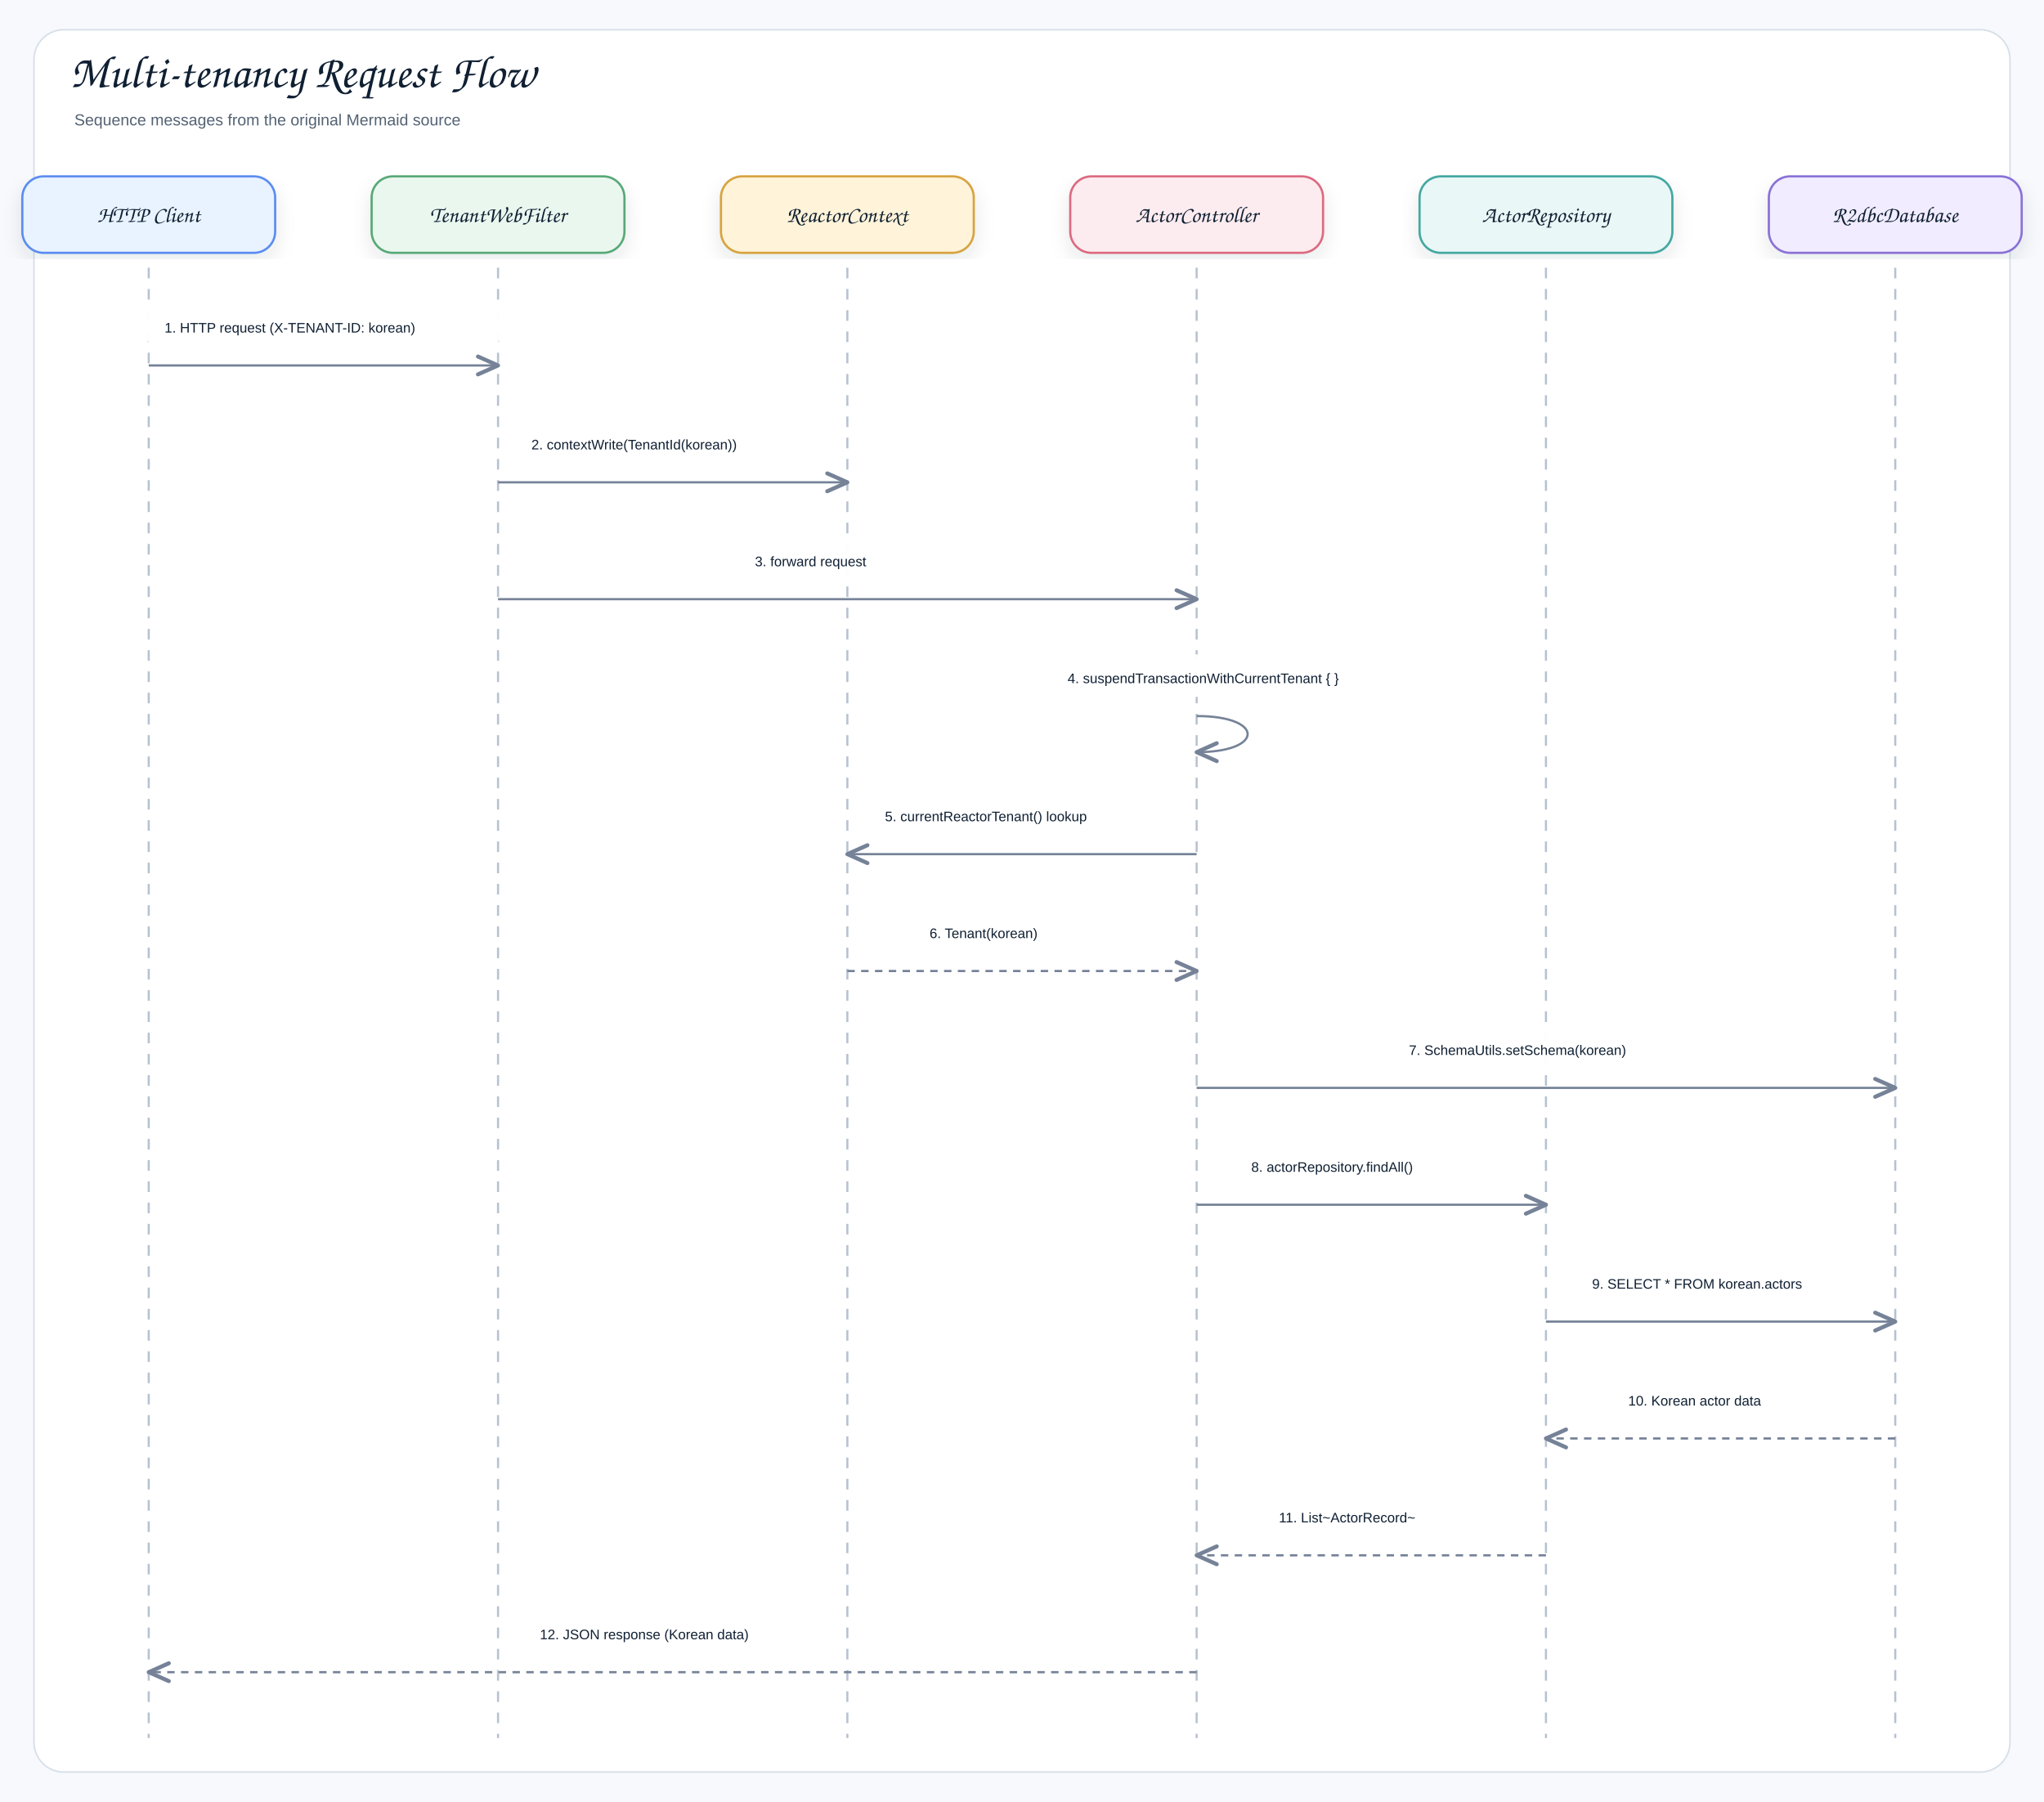
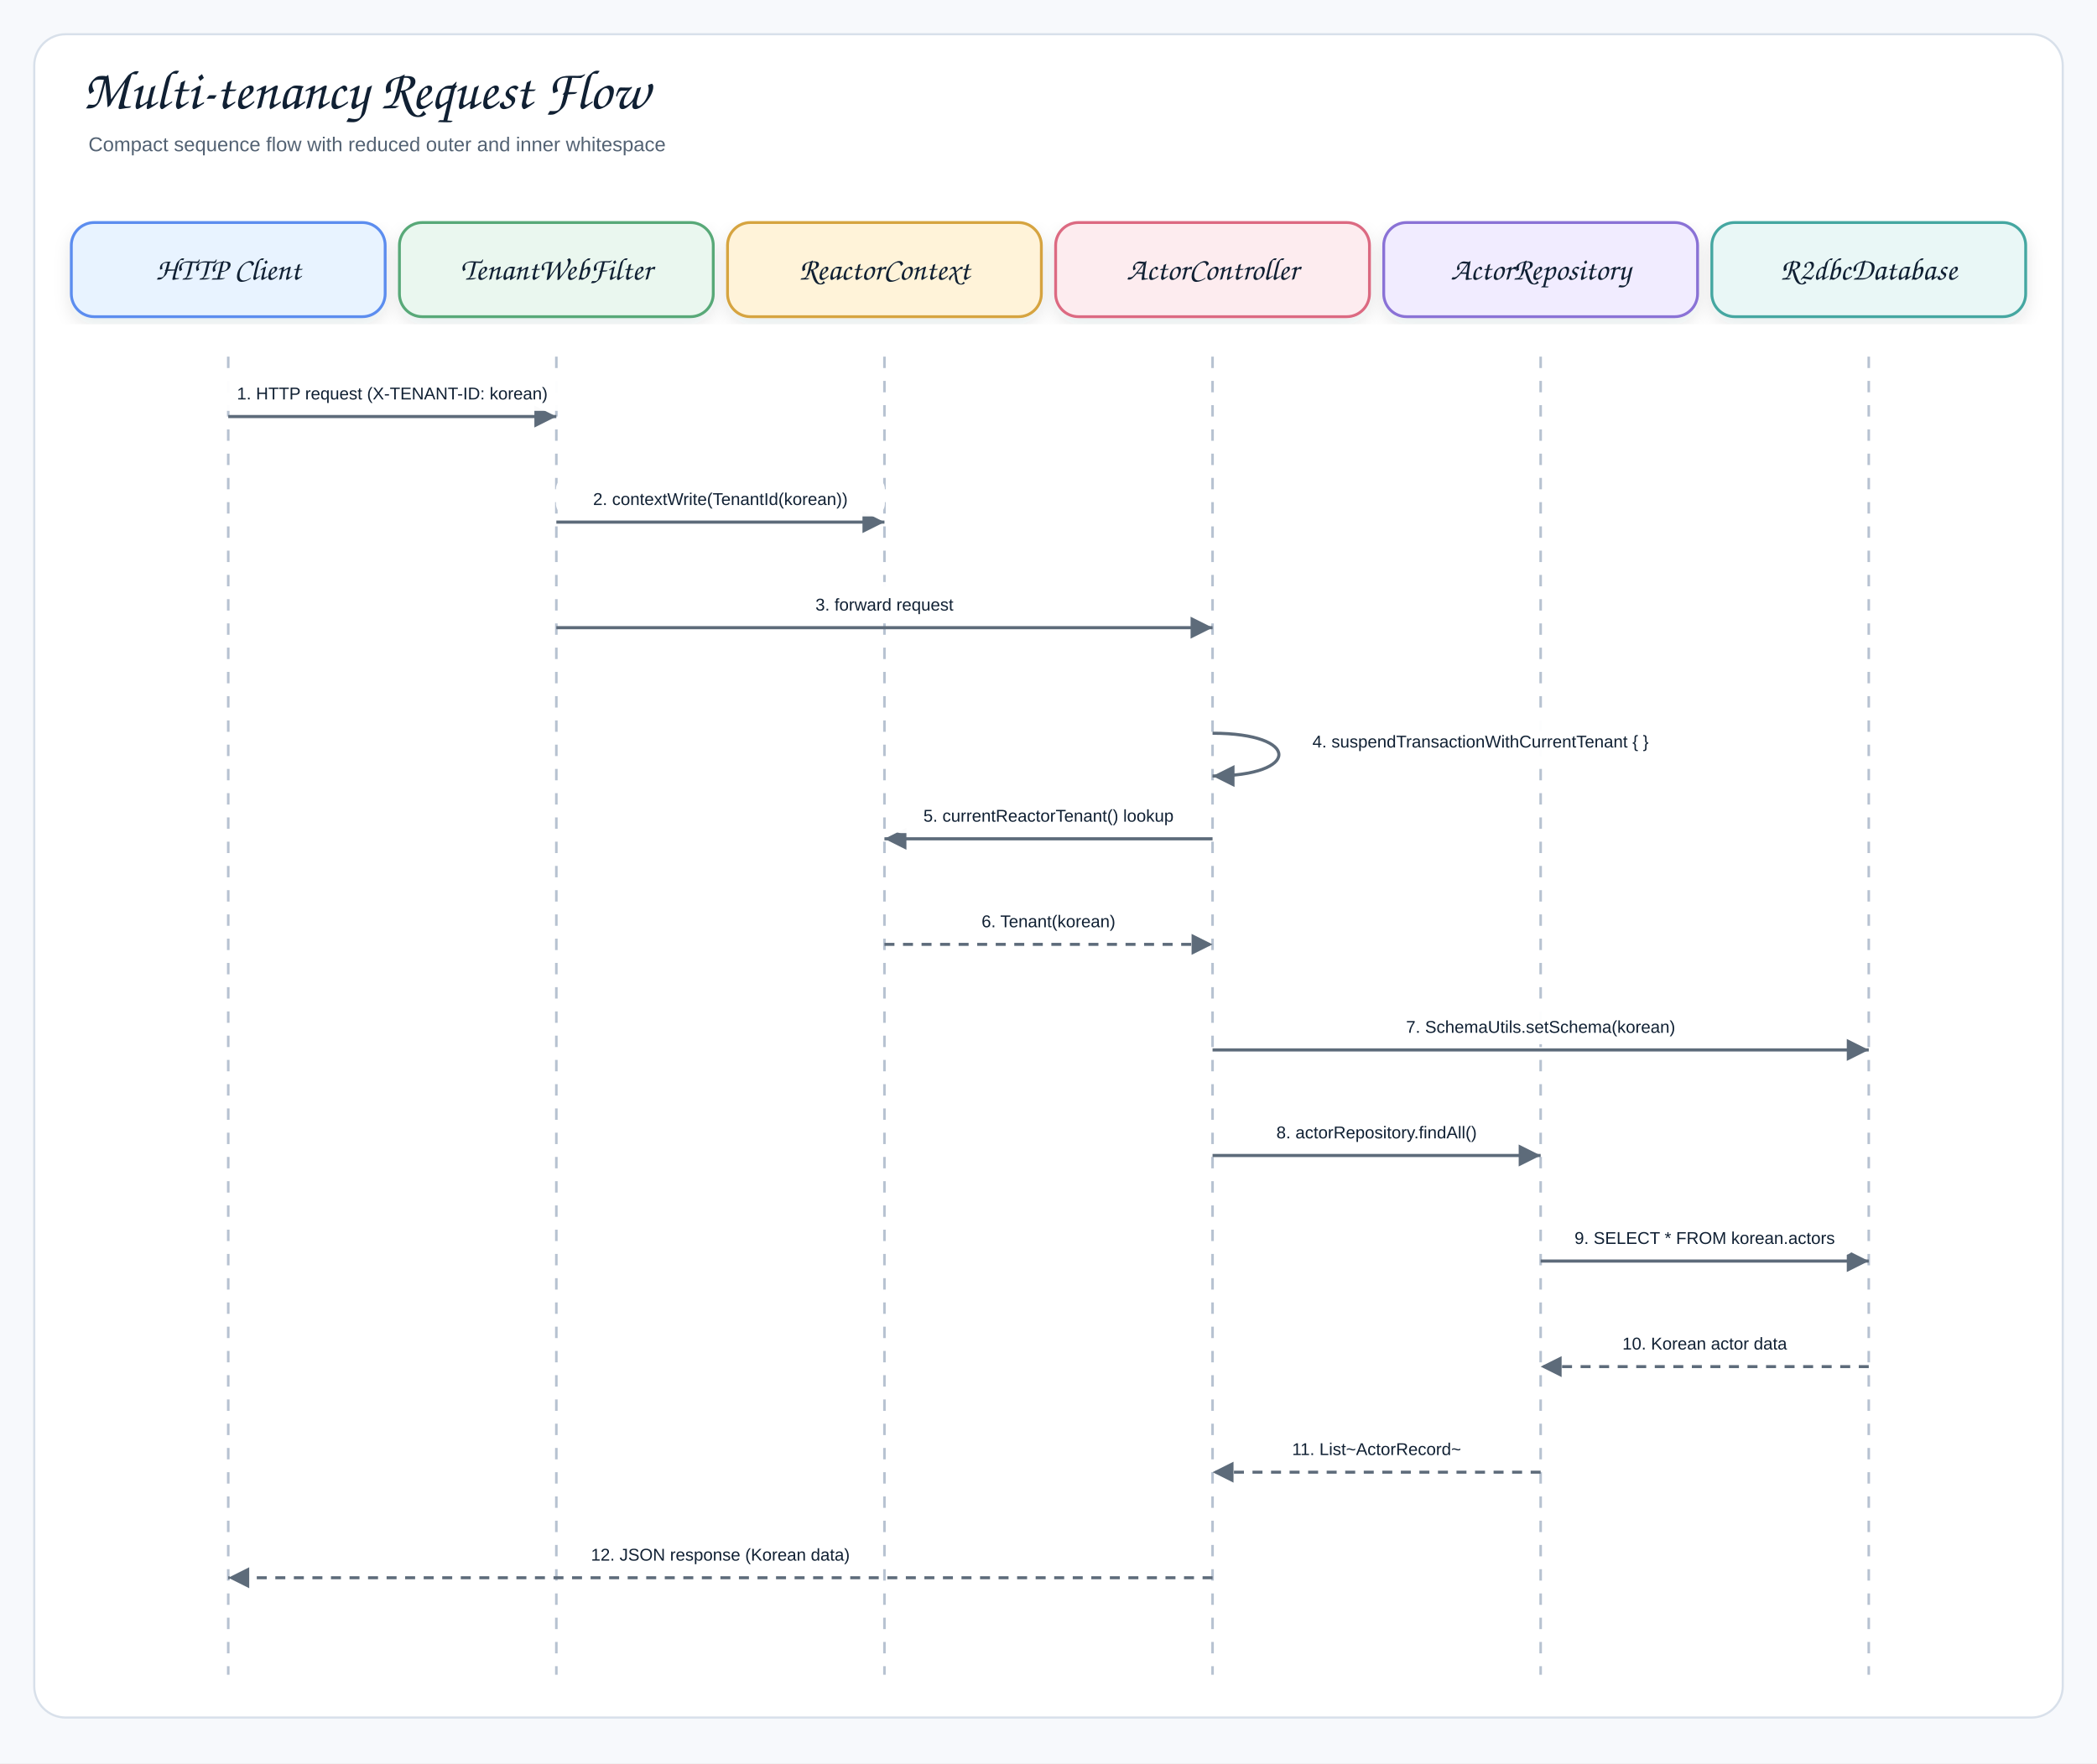
- <svg xmlns="http://www.w3.org/2000/svg" width="1924" height="1696" viewBox="0 0 1924 1696" role="img" aria-label="Multi-tenancy Request Flow">
+ <svg xmlns="http://www.w3.org/2000/svg" width="1470" height="1236" viewBox="0 0 1470 1236" role="img" aria-label="Multi-tenancy Request Flow">
  <defs>
    <filter id="shadow" x="-8%" y="-8%" width="116%" height="116%">
-       <feDropShadow dx="0" dy="8" stdDeviation="9" flood-color="#1f2937" flood-opacity="0.10" />
+       <feDropShadow dx="0" dy="5" stdDeviation="6" flood-color="#203040" flood-opacity="0.10" />
    </filter>
-     <marker id="openArrow" markerWidth="12" markerHeight="10" refX="10" refY="5" orient="auto" markerUnits="strokeWidth">
-       <path d="M 1 1 L 10 5 L 1 9" fill="none" stroke="#758297" stroke-width="1.8" stroke-linecap="round" stroke-linejoin="round" />
+     <marker id="openArrow" markerWidth="9" markerHeight="9" refX="8" refY="4.5" orient="auto" markerUnits="strokeWidth">
+       <path d="M1,1 L8,4.5 L1,8 Z" fill="#5D6B7A" />
    </marker>
-     <marker id="inherit" markerWidth="14" markerHeight="12" refX="12" refY="6" orient="auto" markerUnits="strokeWidth">
-       <path d="M 0 1 L 12 6 L 0 11 Z" fill="#ffffff" stroke="#758297" stroke-width="1.8" />
-     </marker>
-     <style>
-     .canvas{fill:#f7f9fc}.frame{fill:#fff;stroke:#d8e0ea;stroke-width:1.5}
-     .title{font-family:"Architects Daughter","Comic Sans MS","Comic Sans",cursive;font-size:43px;font-weight:400;fill:#102033}
-     .subtitle{font-family:"Comic Sans MS","Comic Sans","Comic Neue",Arial,sans-serif;font-size:15px;font-weight:400;fill:#536273}
-     .label{font-family:"Architects Daughter","Comic Sans MS","Comic Sans",cursive;font-size:25px;font-weight:400;fill:#102033}
-     .smallLabel{font-family:"Architects Daughter","Comic Sans MS","Comic Sans",cursive;font-size:21px;font-weight:400;fill:#102033}
-     .mono{font-family:"Comic Sans MS","Comic Sans","Comic Neue",Arial,sans-serif;font-size:12px;font-weight:400;fill:#102033}
-     .small{font-family:"Comic Sans MS","Comic Sans","Comic Neue",Arial,sans-serif;font-size:12px;font-weight:400;fill:#536273}
-     .strong{font-family:"Comic Sans MS","Comic Sans","Comic Neue",Arial,sans-serif;font-size:13px;font-weight:400;fill:#102033}
-     .card{stroke-width:2.1;filter:url(#shadow)}.compartment{stroke-width:1.5;fill:none}
-     .line{stroke:#758297;stroke-width:2.1;fill:none;marker-end:url(#openArrow)}
-     .plainLine{stroke:#758297;stroke-width:2.1;fill:none}
-     .dashed{stroke:#758297;stroke-width:2.1;stroke-dasharray:7 6;fill:none;marker-end:url(#openArrow)}
-     .inheritLine{stroke:#758297;stroke-width:2.2;fill:none;marker-end:url(#inherit)}
-     .implLine{stroke:#758297;stroke-width:2.2;stroke-dasharray:8 7;fill:none;marker-end:url(#inherit)}
-   </style>
+     <style>.canvas{fill:#F7F9FC}.frame{fill:#fff;stroke:#D8E0EA;stroke-width:1.5}.title{font-family:"Architects Daughter","Comic Sans MS","Comic Sans",cursive;font-size:39px;font-weight:400;fill:#102033}.subtitle{font-family:"Comic Sans MS","Comic Sans","Comic Neue",Arial,sans-serif;font-size:14px;font-weight:400;fill:#536273}.smallLabel{font-family:"Architects Daughter","Comic Sans MS","Comic Sans",cursive;font-size:22px;font-weight:400;fill:#102033}.strong{font-family:"Comic Sans MS","Comic Sans","Comic Neue",Arial,sans-serif;font-size:12px;font-weight:400;fill:#102033}.card{stroke-width:2;filter:url(#shadow)}.line{stroke:#5D6B7A;stroke-width:2.2;fill:none;marker-end:url(#openArrow)}.dashed{stroke:#5D6B7A;stroke-width:2.1;stroke-dasharray:7 6;fill:none;marker-end:url(#openArrow)}.lifeline{stroke:#B7C2D1;stroke-width:1.8;stroke-dasharray:8 9}.note{fill:#fff;opacity:.97}</style>
  </defs>
-   <rect class="canvas" width="1924" height="1696" />
-   <rect class="frame" x="32" y="28" width="1860" height="1640" rx="28" />
-   <text class="title" x="66" y="82">Multi-tenancy Request Flow</text>
-   <text class="subtitle" x="70" y="118">Sequence messages from the original Mermaid source</text>
-   <rect class="card" x="21" y="166" width="238" height="72" rx="20" fill="#E8F3FF" stroke="#5B8DEF" />
-   <text class="smallLabel" x="140" y="209" text-anchor="middle">HTTP Client</text>
-   <line class="lifeline" x1="140" y1="252" x2="140" y2="1636" stroke="#b7c2d1" stroke-width="2" stroke-dasharray="10 10" />
-   <rect class="card" x="349.8" y="166" width="238" height="72" rx="20" fill="#EAF7EF" stroke="#58A978" />
-   <text class="smallLabel" x="468.8" y="209" text-anchor="middle">TenantWebFilter</text>
-   <line class="lifeline" x1="468.8" y1="252" x2="468.8" y2="1636" stroke="#b7c2d1" stroke-width="2" stroke-dasharray="10 10" />
-   <rect class="card" x="678.6" y="166" width="238" height="72" rx="20" fill="#FFF3D9" stroke="#D6A441" />
-   <text class="smallLabel" x="797.6" y="209" text-anchor="middle">ReactorContext</text>
-   <line class="lifeline" x1="797.6" y1="252" x2="797.6" y2="1636" stroke="#b7c2d1" stroke-width="2" stroke-dasharray="10 10" />
-   <rect class="card" x="1007.4" y="166" width="238" height="72" rx="20" fill="#FDECEF" stroke="#DC6B82" />
-   <text class="smallLabel" x="1126.4" y="209" text-anchor="middle">ActorController</text>
-   <line class="lifeline" x1="1126.4" y1="252" x2="1126.4" y2="1636" stroke="#b7c2d1" stroke-width="2" stroke-dasharray="10 10" />
-   <rect class="card" x="1336.2" y="166" width="238" height="72" rx="20" fill="#E9F7F6" stroke="#45A7A1" />
-   <text class="smallLabel" x="1455.2" y="209" text-anchor="middle">ActorRepository</text>
-   <line class="lifeline" x1="1455.2" y1="252" x2="1455.2" y2="1636" stroke="#b7c2d1" stroke-width="2" stroke-dasharray="10 10" />
-   <rect class="card" x="1665" y="166" width="238" height="72" rx="20" fill="#F1ECFF" stroke="#8A72D6" />
-   <text class="smallLabel" x="1784" y="209" text-anchor="middle">R2dbcDatabase</text>
-   <line class="lifeline" x1="1784" y1="252" x2="1784" y2="1636" stroke="#b7c2d1" stroke-width="2" stroke-dasharray="10 10" />
-   <rect x="136.9" y="286" width="335" height="40" rx="12" fill="#ffffff" opacity="0.97" />
-   <text class="strong" x="154.9" y="313" text-anchor="start">1. HTTP request (X-TENANT-ID: korean)</text>
-   <path class="line" d="M140 344 L468.8 344" />
-   <rect x="482.2" y="396" width="302" height="40" rx="12" fill="#ffffff" opacity="0.97" />
-   <text class="strong" x="500.2" y="423" text-anchor="start">2. contextWrite(TenantId(korean))</text>
-   <path class="line" d="M468.8 454 L797.6 454" />
-   <rect x="692.6" y="506" width="210" height="40" rx="12" fill="#ffffff" opacity="0.97" />
-   <text class="strong" x="710.6" y="533" text-anchor="start">3. forward request</text>
-   <path class="line" d="M468.8 564 L1126.4 564" />
-   <rect x="986.9" y="616" width="375" height="40" rx="12" fill="#ffffff" opacity="0.97" />
-   <text class="strong" x="1004.9" y="643" text-anchor="start">4. suspendTransactionWithCurrentTenant { }</text>
-   <path class="line" d="M1126.4 674 C1190.4 674 1190.4 708 1126.4 708" />
-   <rect x="815" y="746" width="294" height="40" rx="12" fill="#ffffff" opacity="0.97" />
-   <text class="strong" x="833" y="773" text-anchor="start">5. currentReactorTenant() lookup</text>
-   <path class="line" d="M1126.4 804 L797.6 804" />
-   <rect x="857" y="856" width="210" height="40" rx="12" fill="#ffffff" opacity="0.97" />
-   <text class="strong" x="875" y="883" text-anchor="start">6. Tenant(korean)</text>
-   <path class="dashed" d="M797.6 914 L1126.4 914" />
-   <rect x="1308.2" y="966" width="294" height="40" rx="12" fill="#ffffff" opacity="0.97" />
-   <text class="strong" x="1326.2" y="993" text-anchor="start">7. SchemaUtils.setSchema(korean)</text>
-   <path class="line" d="M1126.4 1024 L1784 1024" />
-   <rect x="1159.8" y="1076" width="262" height="40" rx="12" fill="#ffffff" opacity="0.97" />
-   <text class="strong" x="1177.8" y="1103" text-anchor="start">8. actorRepository.findAll()</text>
-   <path class="line" d="M1126.4 1134 L1455.2 1134" />
-   <rect x="1480.6" y="1186" width="278" height="40" rx="12" fill="#ffffff" opacity="0.97" />
-   <text class="strong" x="1498.6" y="1213" text-anchor="start">9. SELECT * FROM korean.actors</text>
-   <path class="line" d="M1455.2 1244 L1784 1244" />
-   <rect x="1514.6" y="1296" width="210" height="40" rx="12" fill="#ffffff" opacity="0.97" />
-   <text class="strong" x="1532.6" y="1323" text-anchor="start">10. Korean actor data</text>
-   <path class="dashed" d="M1784 1354 L1455.2 1354" />
-   <rect x="1185.8" y="1406" width="210" height="40" rx="12" fill="#ffffff" opacity="0.97" />
-   <text class="strong" x="1203.8" y="1433" text-anchor="start">11. List~ActorRecord~</text>
-   <path class="dashed" d="M1455.2 1464 L1126.4 1464" />
-   <rect x="490.2" y="1516" width="286" height="40" rx="12" fill="#ffffff" opacity="0.97" />
-   <text class="strong" x="508.2" y="1543" text-anchor="start">12. JSON response (Korean data)</text>
-   <path class="dashed" d="M1126.4 1574 L140 1574" />
+   <rect class="canvas" width="1470" height="1236" />
+   <rect class="frame" x="24" y="24" width="1422" height="1180" rx="22" />
+   <text class="title" x="58" y="76">Multi-tenancy Request Flow</text>
+   <text class="subtitle" x="62" y="106">Compact sequence flow with reduced outer and inner whitespace</text>
+   <rect class="card" x="50.0" y="156" width="220" height="66" rx="16" fill="#E8F3FF" stroke="#5B8DEF" />
+   <text class="smallLabel" x="160.0" y="196" text-anchor="middle">HTTP Client</text>
+   <line class="lifeline" x1="160.0" y1="250" x2="160.0" y2="1174" />
+   <rect class="card" x="280.0" y="156" width="220" height="66" rx="16" fill="#EAF7EF" stroke="#58A978" />
+   <text class="smallLabel" x="390.0" y="196" text-anchor="middle">TenantWebFilter</text>
+   <line class="lifeline" x1="390.0" y1="250" x2="390.0" y2="1174" />
+   <rect class="card" x="510.0" y="156" width="220" height="66" rx="16" fill="#FFF3D9" stroke="#D6A441" />
+   <text class="smallLabel" x="620.0" y="196" text-anchor="middle">ReactorContext</text>
+   <line class="lifeline" x1="620.0" y1="250" x2="620.0" y2="1174" />
+   <rect class="card" x="740.0" y="156" width="220" height="66" rx="16" fill="#FDECEF" stroke="#DC6B82" />
+   <text class="smallLabel" x="850.0" y="196" text-anchor="middle">ActorController</text>
+   <line class="lifeline" x1="850.0" y1="250" x2="850.0" y2="1174" />
+   <rect class="card" x="970.0" y="156" width="220" height="66" rx="16" fill="#F1ECFF" stroke="#8A72D6" />
+   <text class="smallLabel" x="1080.0" y="196" text-anchor="middle">ActorRepository</text>
+   <line class="lifeline" x1="1080.0" y1="250" x2="1080.0" y2="1174" />
+   <rect class="card" x="1200.0" y="156" width="220" height="66" rx="16" fill="#E9F7F6" stroke="#45A7A1" />
+   <text class="smallLabel" x="1310.0" y="196" text-anchor="middle">R2dbcDatabase</text>
+   <line class="lifeline" x1="1310.0" y1="250" x2="1310.0" y2="1174" />
+   <path class="line" d="M160.0 292.0 L390.0 292.0" />
+   <rect class="note" x="147.3" y="260.0" width="255.4" height="28" rx="9" />
+   <text class="strong" x="275.0" y="280.0" text-anchor="middle">1. HTTP request (X-TENANT-ID: korean)</text>
+   <path class="line" d="M390.0 366.0 L620.0 366.0" />
+   <rect class="note" x="389.7" y="334.0" width="230.6" height="28" rx="9" />
+   <text class="strong" x="505.0" y="354.0" text-anchor="middle">2. contextWrite(TenantId(korean))</text>
+   <path class="line" d="M390.0 440.0 L850.0 440.0" />
+   <rect class="note" x="540.0" y="408.0" width="160.0" height="28" rx="9" />
+   <text class="strong" x="620.0" y="428.0" text-anchor="middle">3. forward request</text>
+   <path class="line" d="M850.0 514.0 C912.0 514.0 912.0 544.0 850.0 544.0" />
+   <rect class="note" x="920.0" y="504.0" width="286.4" height="28" rx="9" />
+   <text class="strong" x="920.0" y="524.0" text-anchor="start">4. suspendTransactionWithCurrentTenant { }</text>
+   <path class="line" d="M850.0 588.0 L620.0 588.0" />
+   <rect class="note" x="622.8" y="556.0" width="224.4" height="28" rx="9" />
+   <text class="strong" x="735.0" y="576.0" text-anchor="middle">5. currentReactorTenant() lookup</text>
+   <path class="dashed" d="M620.0 662.0 L850.0 662.0" />
+   <rect class="note" x="655.0" y="630.0" width="160.0" height="28" rx="9" />
+   <text class="strong" x="735.0" y="650.0" text-anchor="middle">6. Tenant(korean)</text>
+   <path class="line" d="M850.0 736.0 L1310.0 736.0" />
+   <rect class="note" x="967.8" y="704.0" width="224.4" height="28" rx="9" />
+   <text class="strong" x="1080.0" y="724.0" text-anchor="middle">7. SchemaUtils.setSchema(korean)</text>
+   <path class="line" d="M850.0 810.0 L1080.0 810.0" />
+   <rect class="note" x="865.2" y="778.0" width="199.6" height="28" rx="9" />
+   <text class="strong" x="965.0" y="798.0" text-anchor="middle">8. actorRepository.findAll()</text>
+   <path class="line" d="M1080.0 884.0 L1310.0 884.0" />
+   <rect class="note" x="1089.0" y="852.0" width="212.0" height="28" rx="9" />
+   <text class="strong" x="1195.0" y="872.0" text-anchor="middle">9. SELECT * FROM korean.actors</text>
+   <path class="dashed" d="M1310.0 958.0 L1080.0 958.0" />
+   <rect class="note" x="1115.0" y="926.0" width="160.0" height="28" rx="9" />
+   <text class="strong" x="1195.0" y="946.0" text-anchor="middle">10. Korean actor data</text>
+   <path class="dashed" d="M1080.0 1032.0 L850.0 1032.0" />
+   <rect class="note" x="885.0" y="1000.0" width="160.0" height="28" rx="9" />
+   <text class="strong" x="965.0" y="1020.0" text-anchor="middle">11. List~ActorRecord~</text>
+   <path class="dashed" d="M850.0 1106.0 L160.0 1106.0" />
+   <rect class="note" x="395.9" y="1074.0" width="218.2" height="28" rx="9" />
+   <text class="strong" x="505.0" y="1094.0" text-anchor="middle">12. JSON response (Korean data)</text>
</svg>
